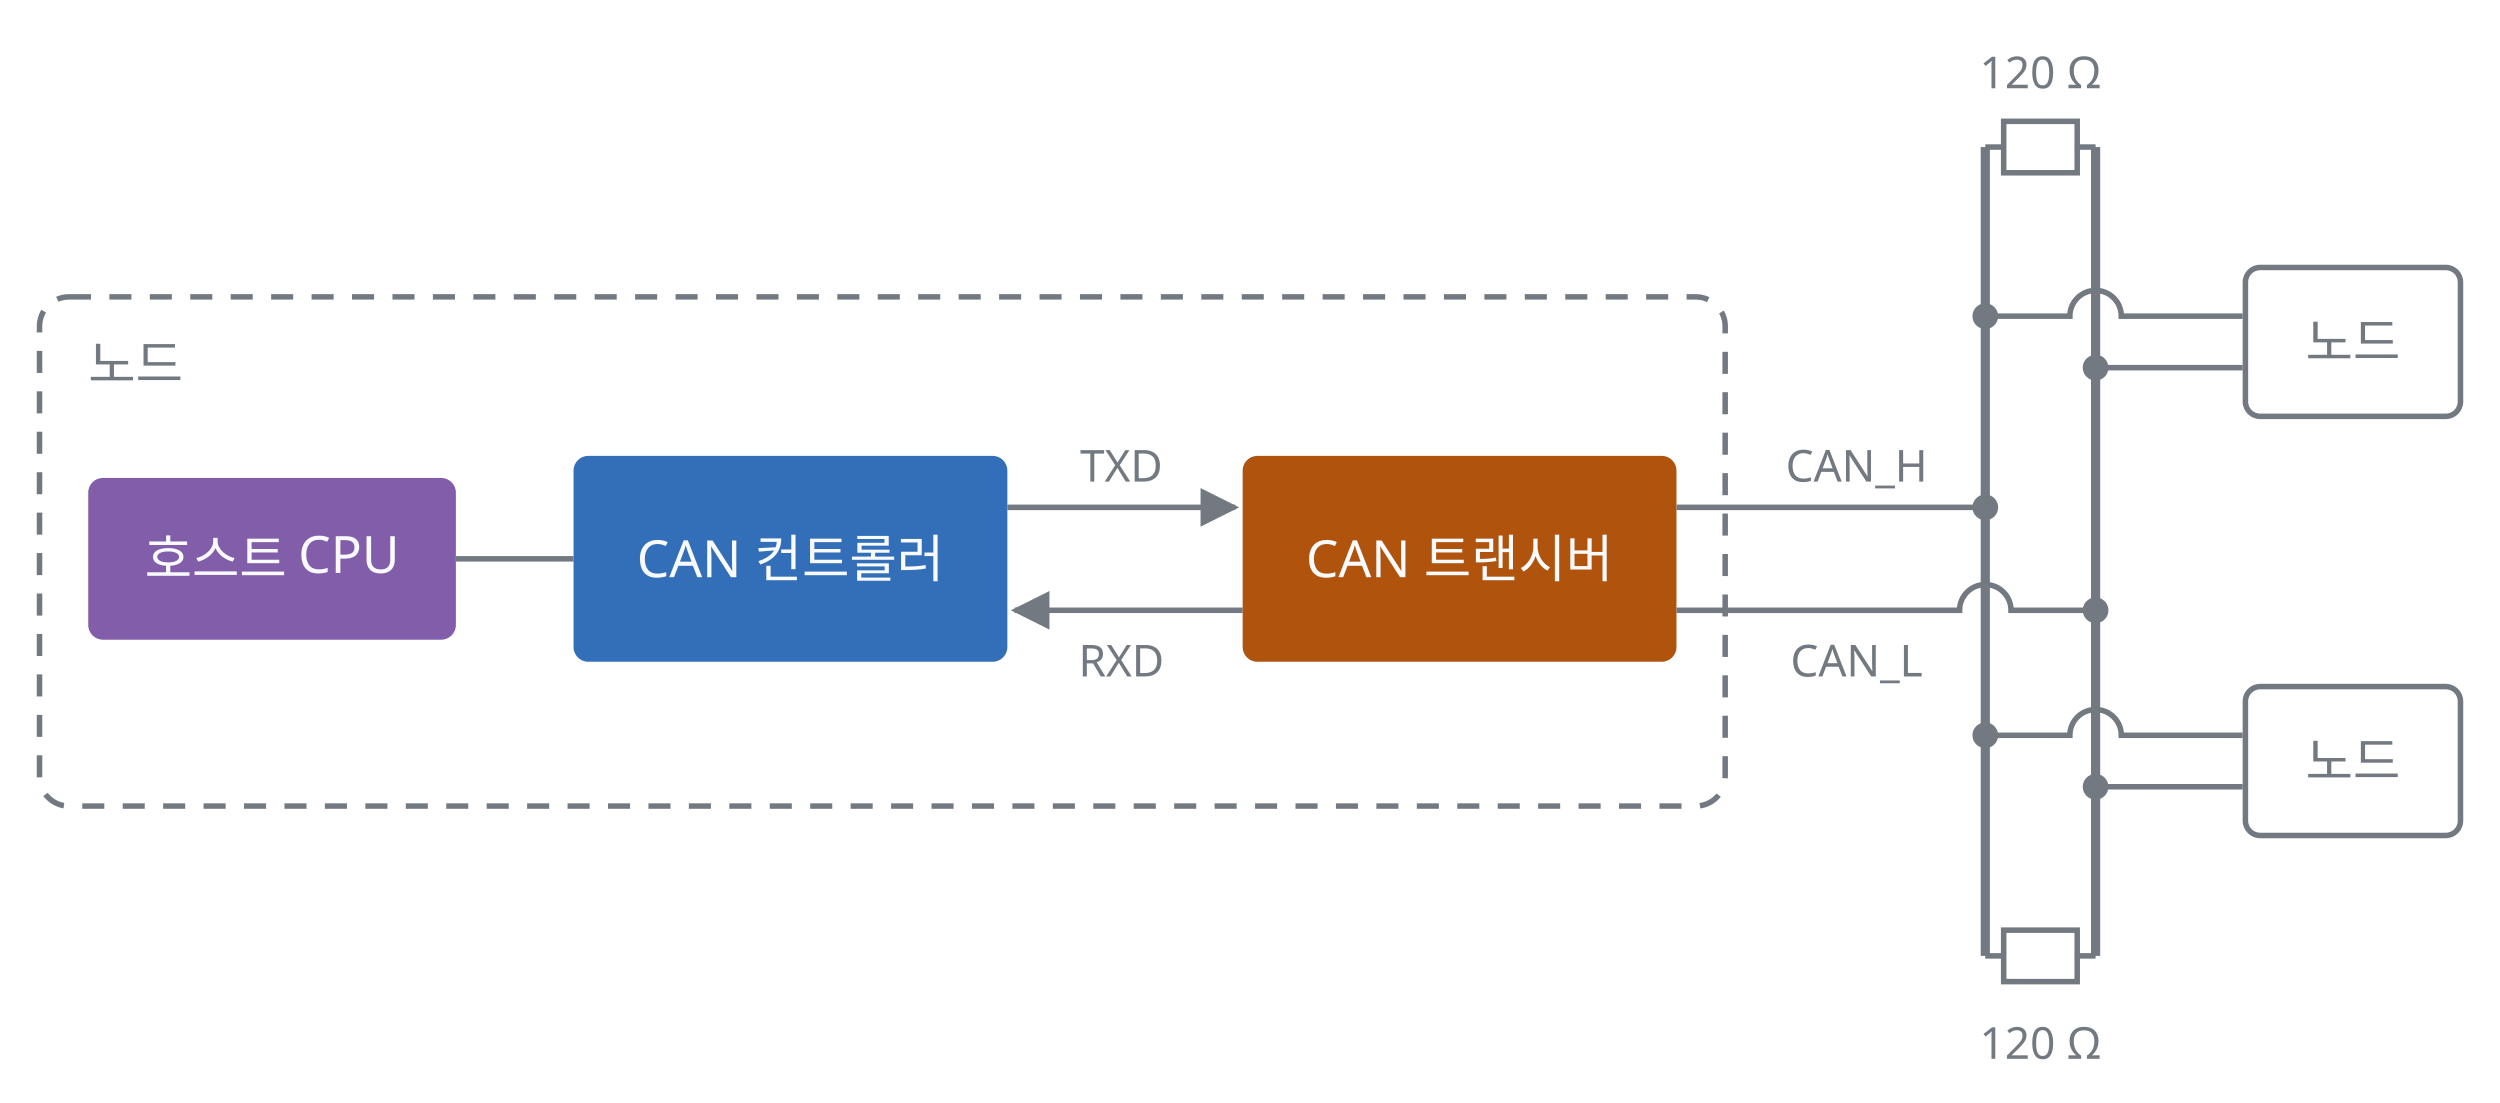
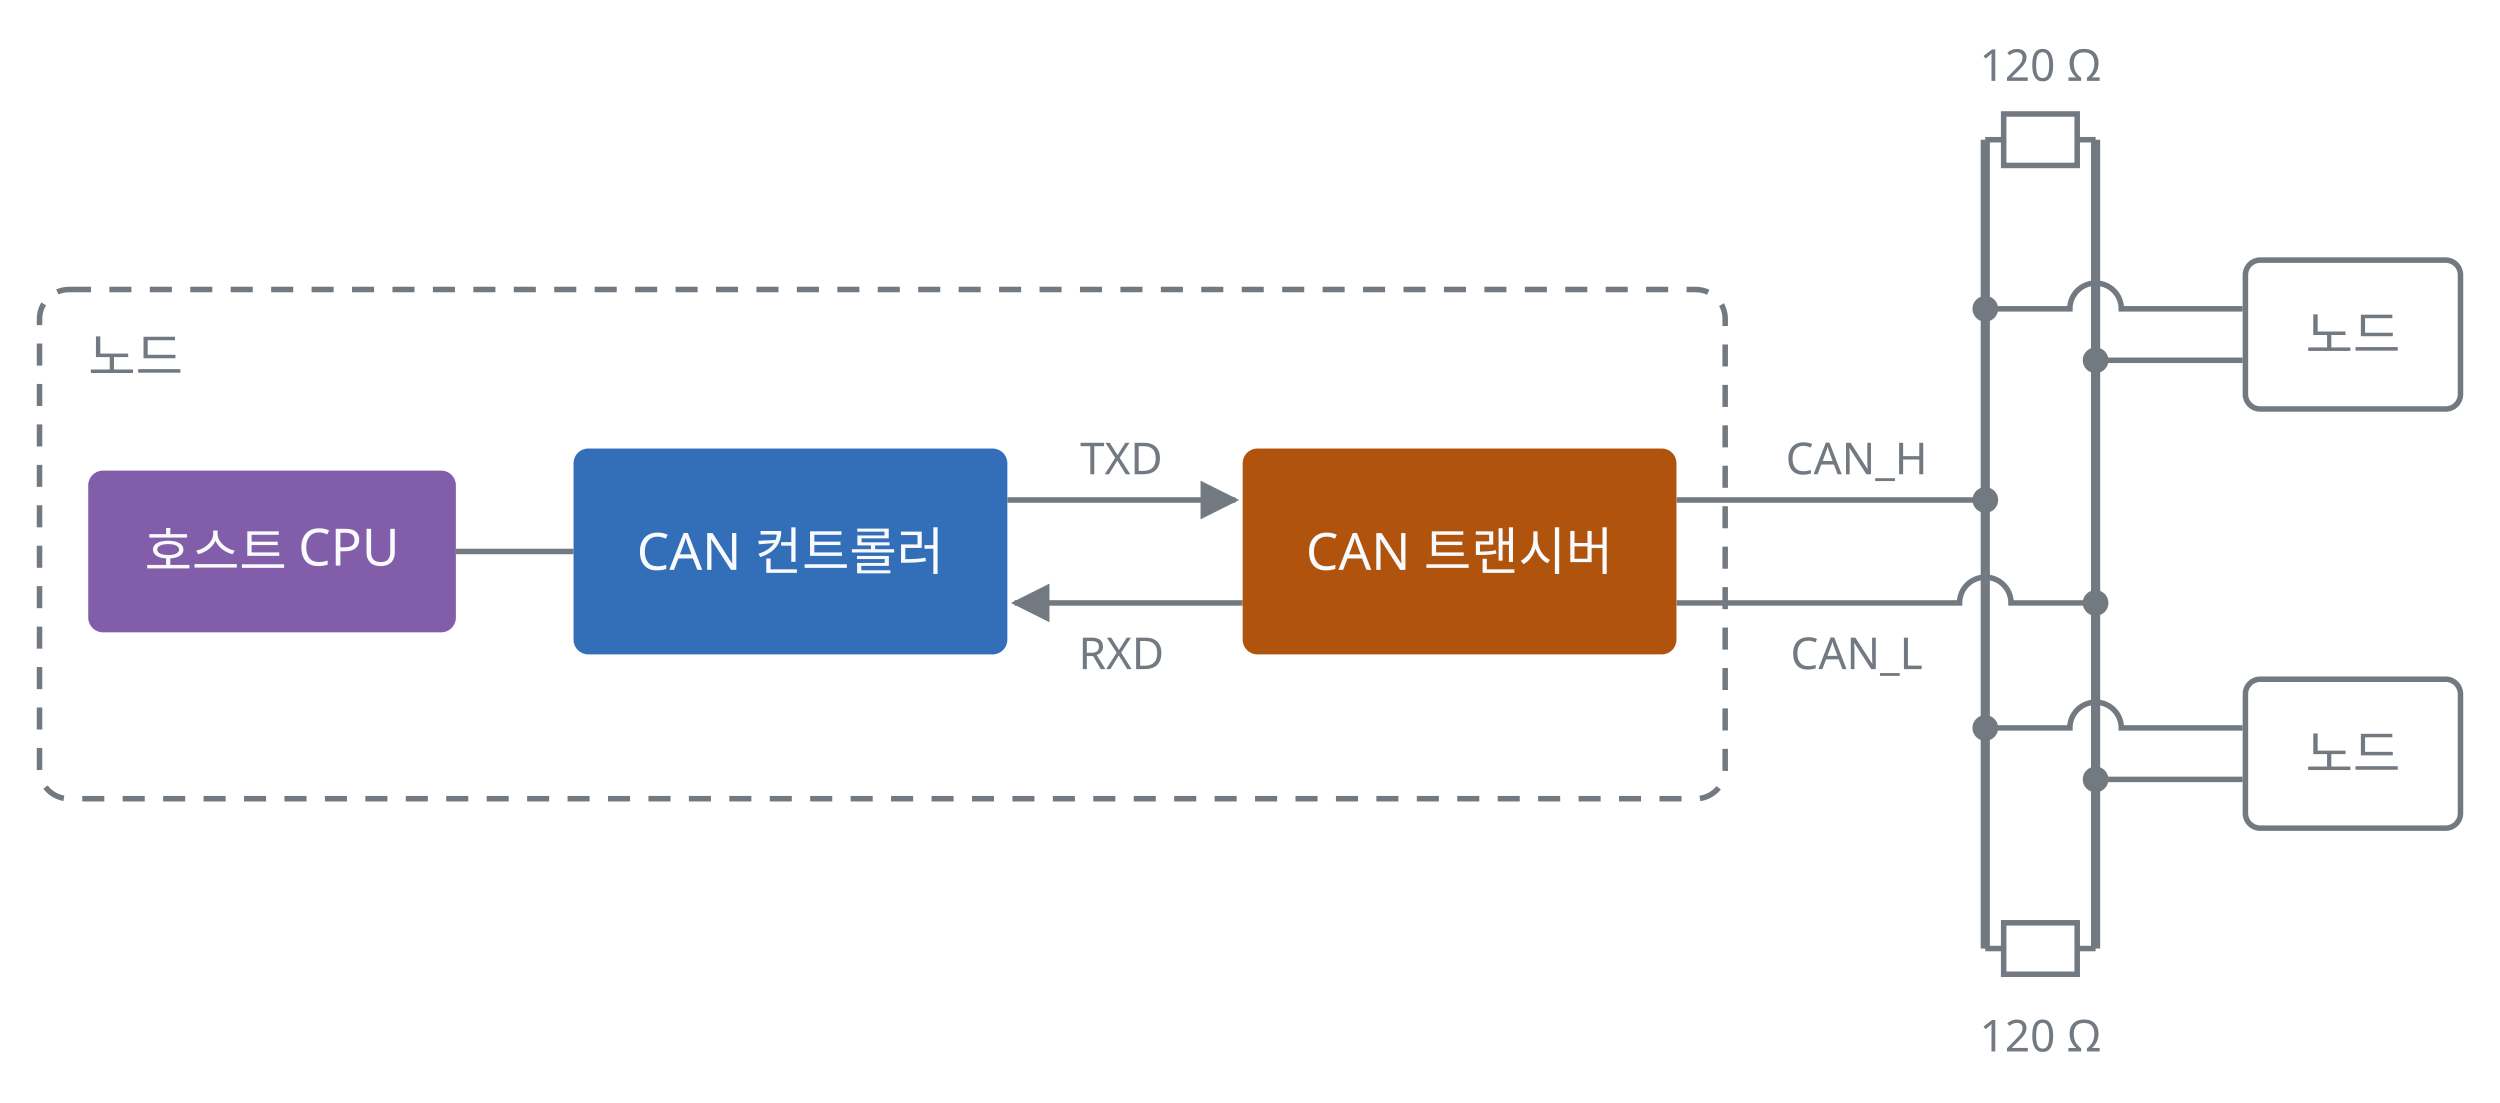
- <svg xmlns="http://www.w3.org/2000/svg" viewBox="0 0 680 300" font-family="sans-serif" font-size="14" fill="none">
+ <svg xmlns="http://www.w3.org/2000/svg" viewBox="0 2 680 300" font-family="sans-serif" font-size="14" fill="none">
  <defs>
    <marker id="arrow" viewBox="0 0 10 10" refX="9" refY="5" markerWidth="7" markerHeight="7" orient="auto-start-reverse">
      <path d="M0 0 L10 5 L0 10 z" fill="#727981" />
    </marker>
  </defs>
  <rect x="10.75" y="80.75" width="458.5" height="138.5" rx="8" stroke="#727981" stroke-width="1.5" stroke-dasharray="6 5" />
  <text x="24" y="104" fill="#727981">노드</text>
  <rect x="24" y="130" width="100" height="44" rx="4" fill="#825da9" />
  <text x="74" y="157" text-anchor="middle" fill="#f8fafd">호스트 CPU</text>
  <line x1="124" y1="152" x2="156" y2="152" stroke="#727981" stroke-width="1.5" />
  <rect x="156" y="124" width="118" height="56" rx="4" fill="#336fb8" />
  <text x="215" y="157" text-anchor="middle" fill="#f8fafd">CAN 컨트롤러</text>
  <line x1="274" y1="138" x2="336" y2="138" stroke="#727981" stroke-width="1.5" marker-end="url(#arrow)" />
  <text x="305" y="131" text-anchor="middle" font-size="12" fill="#727981">TXD</text>
  <line x1="338" y1="166" x2="276" y2="166" stroke="#727981" stroke-width="1.5" marker-end="url(#arrow)" />
  <text x="305" y="184" text-anchor="middle" font-size="12" fill="#727981">RXD</text>
  <rect x="338" y="124" width="118" height="56" rx="4" fill="#b0540d" />
  <text x="397" y="157" text-anchor="middle" fill="#f8fafd">CAN 트랜시버</text>
  <line x1="456" y1="138" x2="540" y2="138" stroke="#727981" stroke-width="1.5" />
  <path d="M456 166 H533 A7 7 0 0 1 547 166 H570" stroke="#727981" stroke-width="1.5" />
  <circle cx="540" cy="138" r="3.5" fill="#727981" />
  <circle cx="570" cy="166" r="3.5" fill="#727981" />
  <text x="505" y="131" text-anchor="middle" font-size="12" fill="#727981">CAN_H</text>
  <text x="505" y="184" text-anchor="middle" font-size="12" fill="#727981">CAN_L</text>
  <line x1="540" y1="40" x2="540" y2="260" stroke="#727981" stroke-width="2.5" />
  <line x1="570" y1="40" x2="570" y2="260" stroke="#727981" stroke-width="2.5" />
  <path d="M540 40 H545 M565 40 H570" stroke="#727981" stroke-width="1.5" />
  <rect x="545" y="33" width="20" height="14" stroke="#727981" stroke-width="1.5" />
  <text x="555" y="24" text-anchor="middle" font-size="12" fill="#727981">120 Ω</text>
  <path d="M540 260 H545 M565 260 H570" stroke="#727981" stroke-width="1.5" />
  <rect x="545" y="253" width="20" height="14" stroke="#727981" stroke-width="1.5" />
  <text x="555" y="288" text-anchor="middle" font-size="12" fill="#727981">120 Ω</text>
  <path d="M540 86 H563 A7 7 0 0 1 577 86 H610" stroke="#727981" stroke-width="1.5" />
  <line x1="570" y1="100" x2="610" y2="100" stroke="#727981" stroke-width="1.5" />
  <circle cx="540" cy="86" r="3.5" fill="#727981" />
  <circle cx="570" cy="100" r="3.5" fill="#727981" />
  <rect x="610.75" y="72.75" width="58.5" height="40.5" rx="4" stroke="#727981" stroke-width="1.5" />
  <text x="640" y="98" text-anchor="middle" fill="#727981">노드</text>
  <path d="M540 200 H563 A7 7 0 0 1 577 200 H610" stroke="#727981" stroke-width="1.5" />
  <line x1="570" y1="214" x2="610" y2="214" stroke="#727981" stroke-width="1.5" />
  <circle cx="540" cy="200" r="3.5" fill="#727981" />
  <circle cx="570" cy="214" r="3.5" fill="#727981" />
  <rect x="610.75" y="186.75" width="58.5" height="40.5" rx="4" stroke="#727981" stroke-width="1.5" />
  <text x="640" y="212" text-anchor="middle" fill="#727981">노드</text>
</svg>
